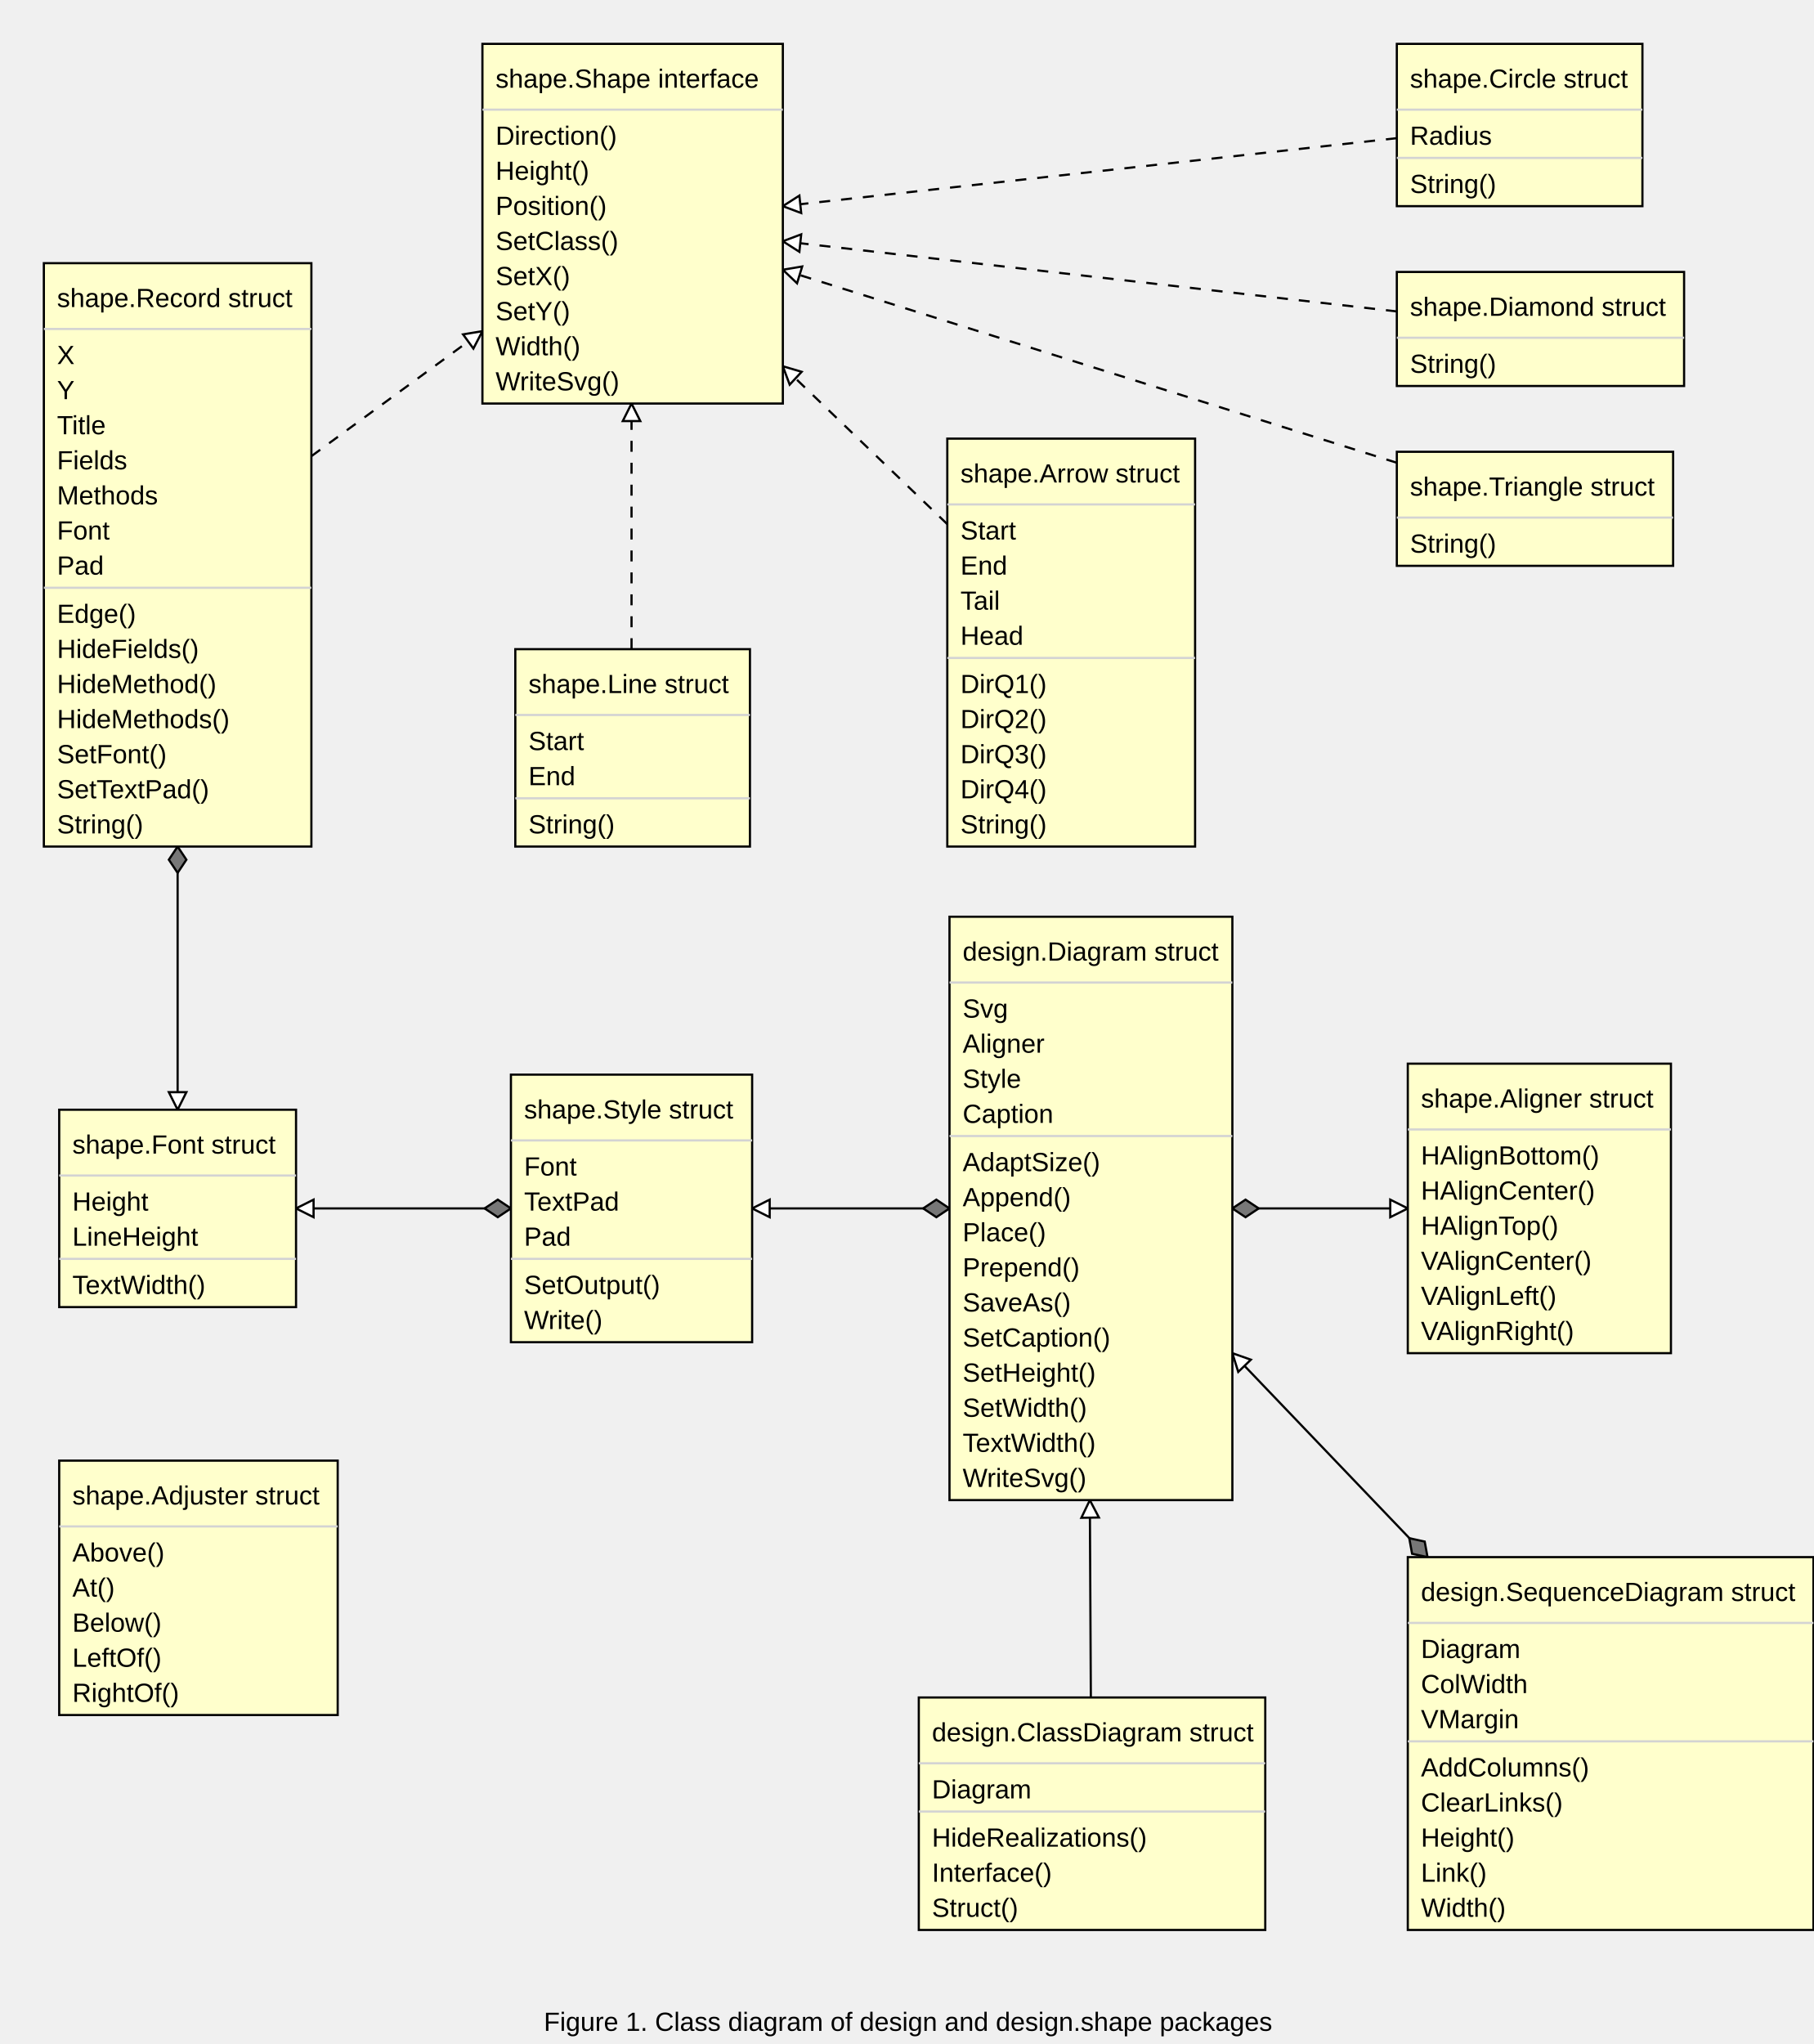
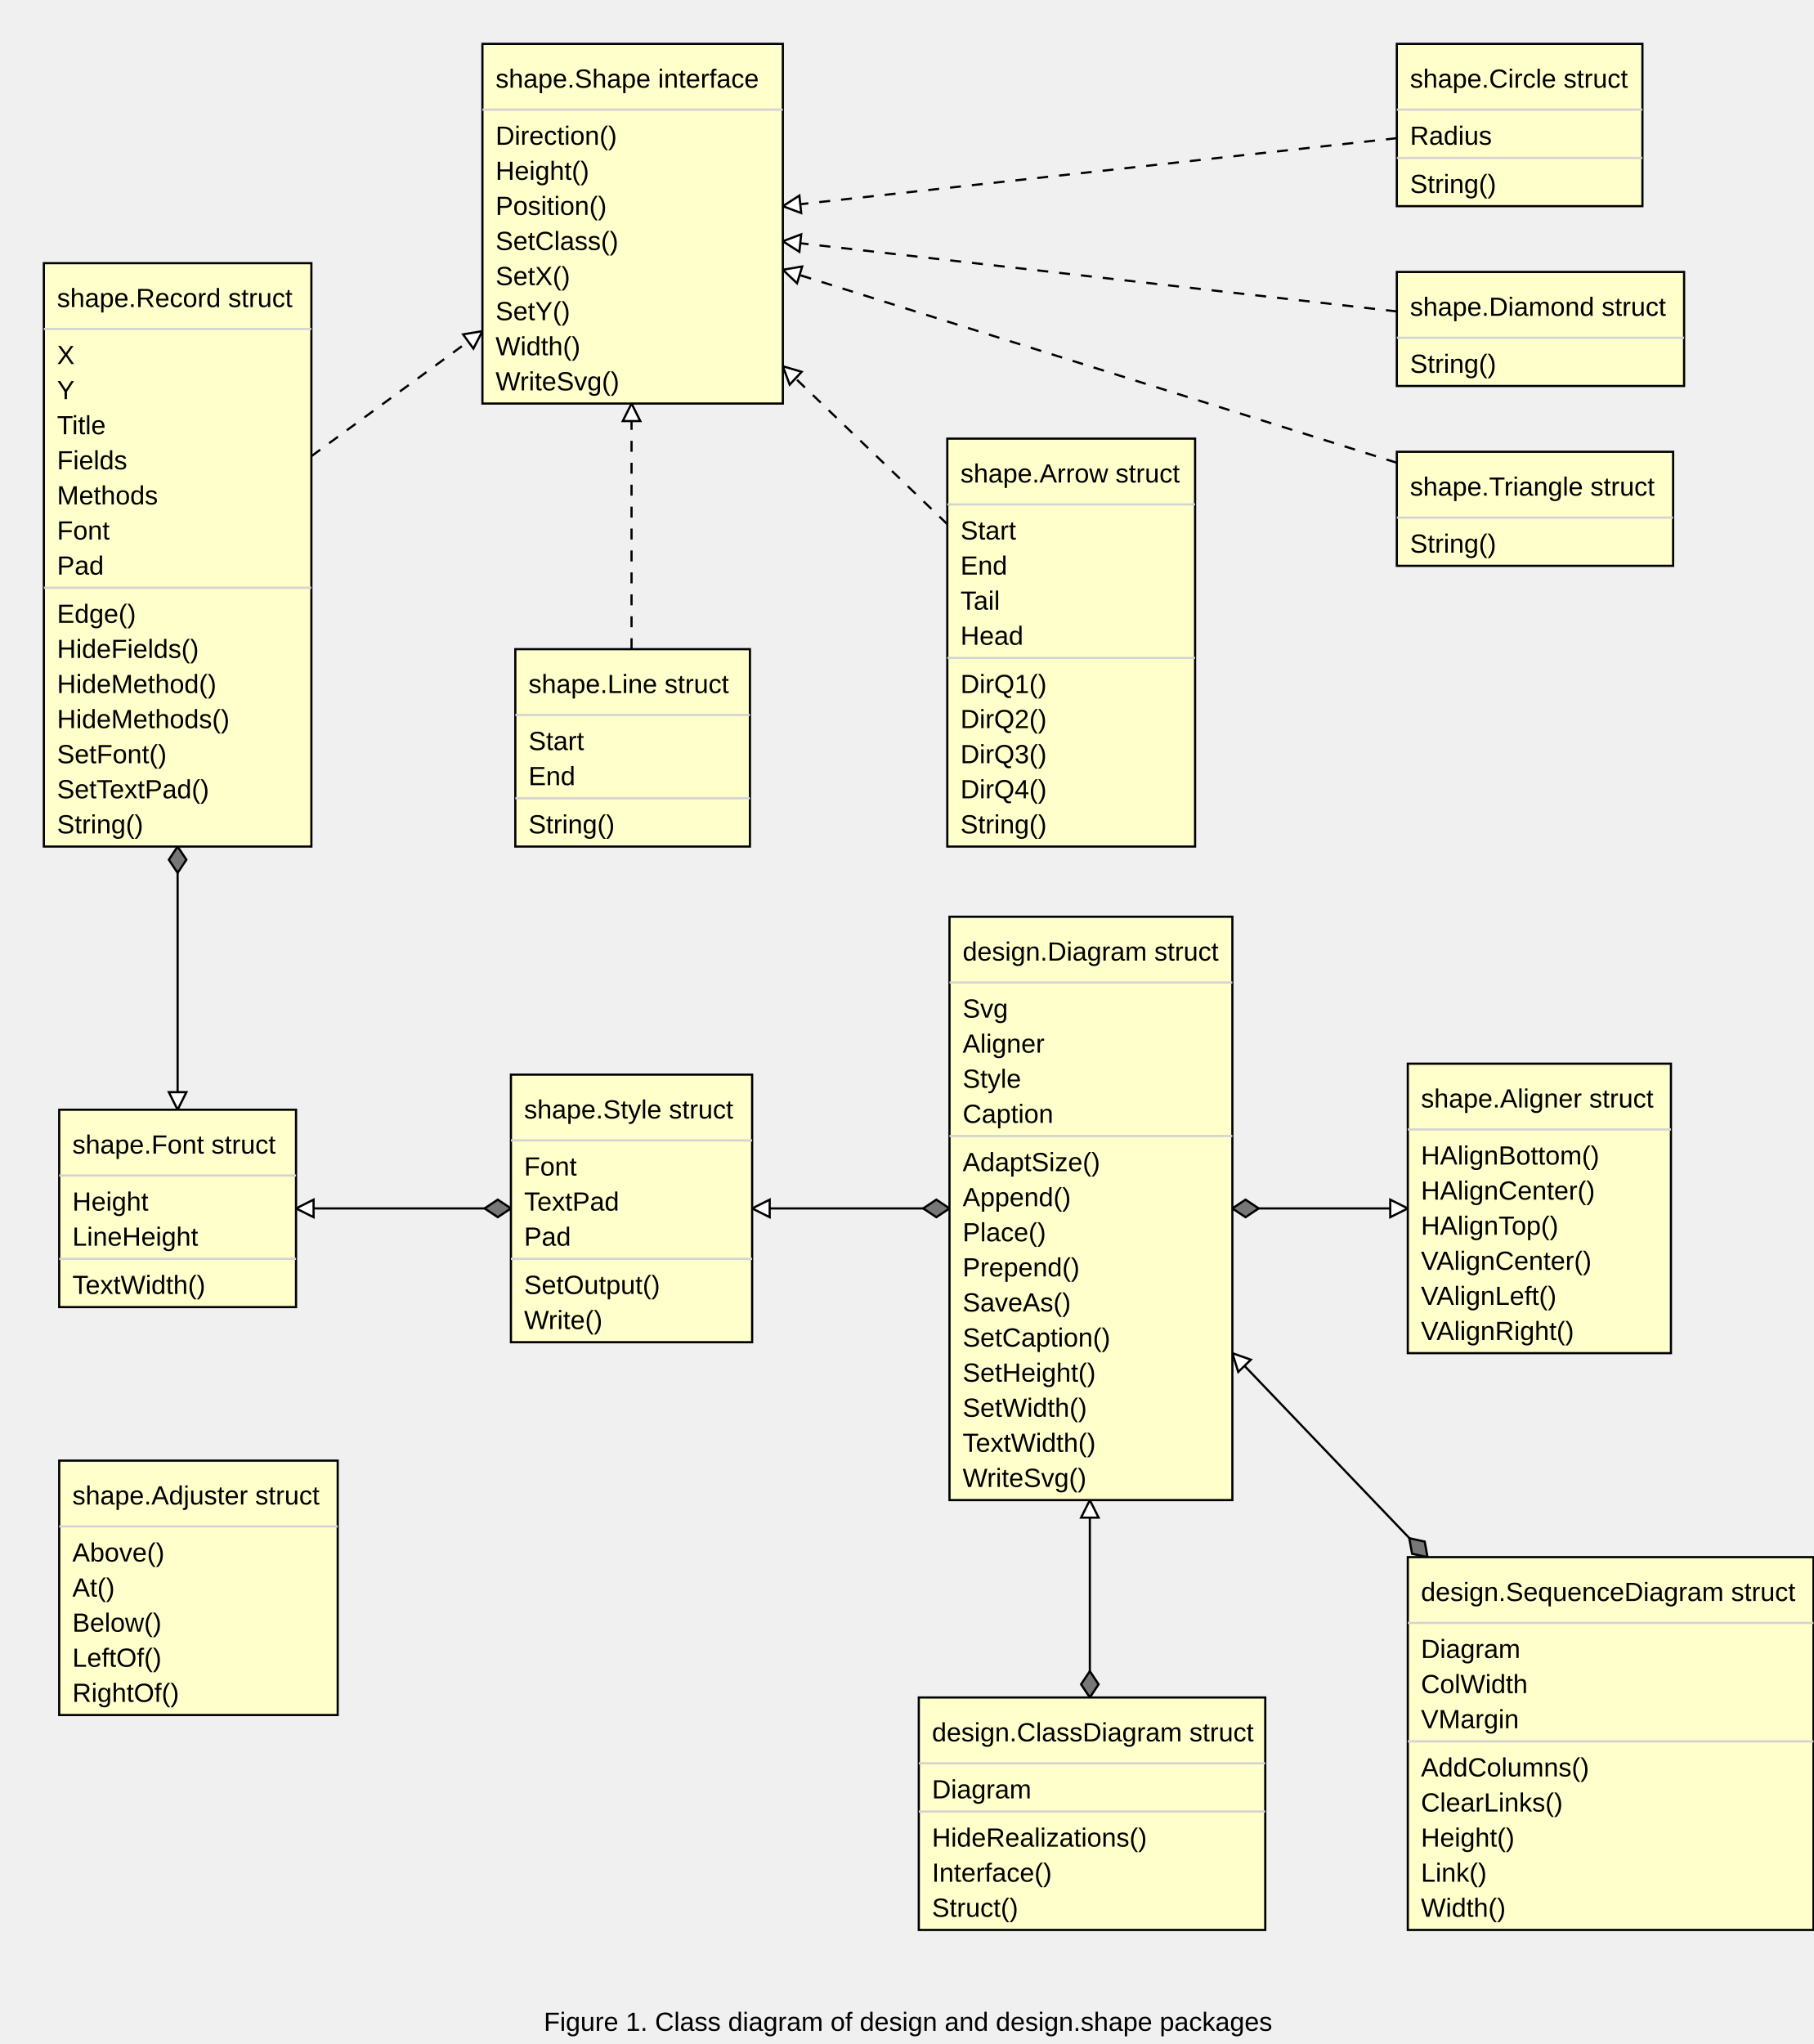
<svg xmlns="http://www.w3.org/2000/svg" width="827" height="932" font-family="Arial, Helvetica, sans-serif">
  <path stroke="black" stroke-dasharray="5,5,5" d="M142,208 L220,151" />
  <g transform="rotate(-36 220 151)">
    <path stroke="black" fill="#ffffff" d="M220,151 l-8,-4 l 0,8 Z" />
  </g>
  <path stroke="black" stroke-dasharray="5,5,5" d="M432,239 L357,167" />
  <g transform="rotate(223 357 167)">
    <path stroke="black" fill="#ffffff" d="M357,167 l-8,-4 l 0,8 Z" />
  </g>
  <path stroke="black" stroke-dasharray="5,5,5" d="M288,296 L288,184" />
  <g transform="rotate(-90 288 184)">
    <path stroke="black" fill="#ffffff" d="M288,184 l-8,-4 l 0,8 Z" />
  </g>
  <path stroke="black" stroke-dasharray="5,5,5" d="M637,63 L357,94" />
  <g transform="rotate(174 357 94)">
    <path stroke="black" fill="#ffffff" d="M357,94 l-8,-4 l 0,8 Z" />
  </g>
  <path stroke="black" stroke-dasharray="5,5,5" d="M637,142 L357,110" />
  <g transform="rotate(186 357 110)">
    <path stroke="black" fill="#ffffff" d="M357,110 l-8,-4 l 0,8 Z" />
  </g>
  <path stroke="black" stroke-dasharray="5,5,5" d="M637,211 L357,123" />
  <g transform="rotate(197 357 123)">
    <path stroke="black" fill="#ffffff" d="M357,123 l-8,-4 l 0,8 Z" />
  </g>
  <path stroke="black" d="M81,386 L81,506" />
  <g transform="rotate(90 81 386)">
    <path stroke="black" fill="#777777" d="M81,386 l 6,-4 6,4 -6,4 -6,-4" />
  </g>
  <g transform="rotate(90 81 506)">
    <path stroke="black" fill="#ffffff" d="M81,506 l-8,-4 l 0,8 Z" />
  </g>
  <path stroke="black" d="M233,551 L135,551" />
  <g transform="rotate(180 233 551)">
    <path stroke="black" fill="#777777" d="M233,551 l 6,-4 6,4 -6,4 -6,-4" />
  </g>
  <g transform="rotate(180 135 551)">
    <path stroke="black" fill="#ffffff" d="M135,551 l-8,-4 l 0,8 Z" />
  </g>
  <path stroke="black" d="M651,710 L562,617" />
  <g transform="rotate(226 651 710)">
    <path stroke="black" fill="#777777" d="M651,710 l 6,-4 6,4 -6,4 -6,-4" />
  </g>
  <g transform="rotate(226 562 617)">
    <path stroke="black" fill="#ffffff" d="M562,617 l-8,-4 l 0,8 Z" />
  </g>
-   <path stroke="black" d="M498,880 L497,684" />
-   <g transform="rotate(269 498 880)">
-     <path stroke="black" fill="#777777" d="M498,880 l 6,-4 6,4 -6,4 -6,-4" />
-   </g>
-   <g transform="rotate(269 497 684)">
+   <path stroke="black" d="M497,774 L497,684" />
+   <g transform="rotate(-90 497 774)">
+     <path stroke="black" fill="#777777" d="M497,774 l 6,-4 6,4 -6,4 -6,-4" />
+   </g>
+   <g transform="rotate(-90 497 684)">
    <path stroke="black" fill="#ffffff" d="M497,684 l-8,-4 l 0,8 Z" />
  </g>
  <path stroke="black" d="M562,551 L642,551" />
  <g transform="rotate(0 562 551)">
    <path stroke="black" fill="#777777" d="M562,551 l 6,-4 6,4 -6,4 -6,-4" />
  </g>
  <g transform="rotate(0 642 551)">
    <path stroke="black" fill="#ffffff" d="M642,551 l-8,-4 l 0,8 Z" />
  </g>
  <path stroke="black" d="M433,551 L343,551" />
  <g transform="rotate(180 433 551)">
    <path stroke="black" fill="#777777" d="M433,551 l 6,-4 6,4 -6,4 -6,-4" />
  </g>
  <g transform="rotate(180 343 551)">
    <path stroke="black" fill="#ffffff" d="M343,551 l-8,-4 l 0,8 Z" />
  </g>
  <rect stroke="black" fill="#ffffcc" x="220" y="20" width="137" height="164" />
  <line stroke="#d3d3d3" x1="220" y1="50" x2="357" y2="50" />
  <text font-family="Arial,Helvetica,sans-serif" font-size="12px" x="226" y="66">Direction()</text>
  <text font-family="Arial,Helvetica,sans-serif" font-size="12px" x="226" y="82">Height()</text>
  <text font-family="Arial,Helvetica,sans-serif" font-size="12px" x="226" y="98">Position()</text>
  <text font-family="Arial,Helvetica,sans-serif" font-size="12px" x="226" y="114">SetClass()</text>
  <text font-family="Arial,Helvetica,sans-serif" font-size="12px" x="226" y="130">SetX()</text>
  <text font-family="Arial,Helvetica,sans-serif" font-size="12px" x="226" y="146">SetY()</text>
  <text font-family="Arial,Helvetica,sans-serif" font-size="12px" x="226" y="162">Width()</text>
  <text font-family="Arial,Helvetica,sans-serif" font-size="12px" x="226" y="178">WriteSvg()</text>
  <text font-family="Arial,Helvetica,sans-serif" font-size="12px" x="226" y="40">shape.Shape interface</text>
  <rect stroke="black" fill="#ffffcc" x="20" y="120" width="122" height="266" />
  <line stroke="#d3d3d3" x1="20" y1="150" x2="142" y2="150" />
  <text font-family="Arial,Helvetica,sans-serif" font-size="12px" x="26" y="166">X</text>
  <text font-family="Arial,Helvetica,sans-serif" font-size="12px" x="26" y="182">Y</text>
  <text font-family="Arial,Helvetica,sans-serif" font-size="12px" x="26" y="198">Title</text>
  <text font-family="Arial,Helvetica,sans-serif" font-size="12px" x="26" y="214">Fields</text>
  <text font-family="Arial,Helvetica,sans-serif" font-size="12px" x="26" y="230">Methods</text>
  <text font-family="Arial,Helvetica,sans-serif" font-size="12px" x="26" y="246">Font</text>
  <text font-family="Arial,Helvetica,sans-serif" font-size="12px" x="26" y="262">Pad</text>
  <line stroke="#d3d3d3" x1="20" y1="268" x2="142" y2="268" />
  <text font-family="Arial,Helvetica,sans-serif" font-size="12px" x="26" y="284">Edge()</text>
  <text font-family="Arial,Helvetica,sans-serif" font-size="12px" x="26" y="300">HideFields()</text>
  <text font-family="Arial,Helvetica,sans-serif" font-size="12px" x="26" y="316">HideMethod()</text>
  <text font-family="Arial,Helvetica,sans-serif" font-size="12px" x="26" y="332">HideMethods()</text>
  <text font-family="Arial,Helvetica,sans-serif" font-size="12px" x="26" y="348">SetFont()</text>
  <text font-family="Arial,Helvetica,sans-serif" font-size="12px" x="26" y="364">SetTextPad()</text>
  <text font-family="Arial,Helvetica,sans-serif" font-size="12px" x="26" y="380">String()</text>
  <text font-family="Arial,Helvetica,sans-serif" font-size="12px" x="26" y="140">shape.Record struct</text>
  <rect stroke="black" fill="#ffffcc" x="235" y="296" width="107" height="90" />
  <line stroke="#d3d3d3" x1="235" y1="326" x2="342" y2="326" />
  <text font-family="Arial,Helvetica,sans-serif" font-size="12px" x="241" y="342">Start</text>
  <text font-family="Arial,Helvetica,sans-serif" font-size="12px" x="241" y="358">End</text>
  <line stroke="#d3d3d3" x1="235" y1="364" x2="342" y2="364" />
  <text font-family="Arial,Helvetica,sans-serif" font-size="12px" x="241" y="380">String()</text>
  <text font-family="Arial,Helvetica,sans-serif" font-size="12px" x="241" y="316">shape.Line struct</text>
  <rect stroke="black" fill="#ffffcc" x="432" y="200" width="113" height="186" />
  <line stroke="#d3d3d3" x1="432" y1="230" x2="545" y2="230" />
  <text font-family="Arial,Helvetica,sans-serif" font-size="12px" x="438" y="246">Start</text>
  <text font-family="Arial,Helvetica,sans-serif" font-size="12px" x="438" y="262">End</text>
  <text font-family="Arial,Helvetica,sans-serif" font-size="12px" x="438" y="278">Tail</text>
  <text font-family="Arial,Helvetica,sans-serif" font-size="12px" x="438" y="294">Head</text>
  <line stroke="#d3d3d3" x1="432" y1="300" x2="545" y2="300" />
  <text font-family="Arial,Helvetica,sans-serif" font-size="12px" x="438" y="316">DirQ1()</text>
  <text font-family="Arial,Helvetica,sans-serif" font-size="12px" x="438" y="332">DirQ2()</text>
  <text font-family="Arial,Helvetica,sans-serif" font-size="12px" x="438" y="348">DirQ3()</text>
  <text font-family="Arial,Helvetica,sans-serif" font-size="12px" x="438" y="364">DirQ4()</text>
  <text font-family="Arial,Helvetica,sans-serif" font-size="12px" x="438" y="380">String()</text>
  <text font-family="Arial,Helvetica,sans-serif" font-size="12px" x="438" y="220">shape.Arrow struct</text>
  <rect stroke="black" fill="#ffffcc" x="637" y="20" width="112" height="74" />
  <line stroke="#d3d3d3" x1="637" y1="50" x2="749" y2="50" />
  <text font-family="Arial,Helvetica,sans-serif" font-size="12px" x="643" y="66">Radius</text>
  <line stroke="#d3d3d3" x1="637" y1="72" x2="749" y2="72" />
  <text font-family="Arial,Helvetica,sans-serif" font-size="12px" x="643" y="88">String()</text>
  <text font-family="Arial,Helvetica,sans-serif" font-size="12px" x="643" y="40">shape.Circle struct</text>
  <rect stroke="black" fill="#ffffcc" x="637" y="124" width="131" height="52" />
  <line stroke="#d3d3d3" x1="637" y1="154" x2="768" y2="154" />
  <text font-family="Arial,Helvetica,sans-serif" font-size="12px" x="643" y="170">String()</text>
  <text font-family="Arial,Helvetica,sans-serif" font-size="12px" x="643" y="144">shape.Diamond struct</text>
  <rect stroke="black" fill="#ffffcc" x="637" y="206" width="126" height="52" />
  <line stroke="#d3d3d3" x1="637" y1="236" x2="763" y2="236" />
  <text font-family="Arial,Helvetica,sans-serif" font-size="12px" x="643" y="252">String()</text>
  <text font-family="Arial,Helvetica,sans-serif" font-size="12px" x="643" y="226">shape.Triangle struct</text>
  <rect stroke="black" fill="#ffffcc" x="27" y="506" width="108" height="90" />
  <line stroke="#d3d3d3" x1="27" y1="536" x2="135" y2="536" />
  <text font-family="Arial,Helvetica,sans-serif" font-size="12px" x="33" y="552">Height</text>
  <text font-family="Arial,Helvetica,sans-serif" font-size="12px" x="33" y="568">LineHeight</text>
  <line stroke="#d3d3d3" x1="27" y1="574" x2="135" y2="574" />
  <text font-family="Arial,Helvetica,sans-serif" font-size="12px" x="33" y="590">TextWidth()</text>
  <text font-family="Arial,Helvetica,sans-serif" font-size="12px" x="33" y="526">shape.Font struct</text>
  <rect stroke="black" fill="#ffffcc" x="233" y="490" width="110" height="122" />
  <line stroke="#d3d3d3" x1="233" y1="520" x2="343" y2="520" />
  <text font-family="Arial,Helvetica,sans-serif" font-size="12px" x="239" y="536">Font</text>
  <text font-family="Arial,Helvetica,sans-serif" font-size="12px" x="239" y="552">TextPad</text>
  <text font-family="Arial,Helvetica,sans-serif" font-size="12px" x="239" y="568">Pad</text>
  <line stroke="#d3d3d3" x1="233" y1="574" x2="343" y2="574" />
  <text font-family="Arial,Helvetica,sans-serif" font-size="12px" x="239" y="590">SetOutput()</text>
  <text font-family="Arial,Helvetica,sans-serif" font-size="12px" x="239" y="606">Write()</text>
  <text font-family="Arial,Helvetica,sans-serif" font-size="12px" x="239" y="510">shape.Style struct</text>
  <rect stroke="black" fill="#ffffcc" x="433" y="418" width="129" height="266" />
  <line stroke="#d3d3d3" x1="433" y1="448" x2="562" y2="448" />
  <text font-family="Arial,Helvetica,sans-serif" font-size="12px" x="439" y="464">Svg</text>
  <text font-family="Arial,Helvetica,sans-serif" font-size="12px" x="439" y="480">Aligner</text>
  <text font-family="Arial,Helvetica,sans-serif" font-size="12px" x="439" y="496">Style</text>
  <text font-family="Arial,Helvetica,sans-serif" font-size="12px" x="439" y="512">Caption</text>
  <line stroke="#d3d3d3" x1="433" y1="518" x2="562" y2="518" />
  <text font-family="Arial,Helvetica,sans-serif" font-size="12px" x="439" y="534">AdaptSize()</text>
  <text font-family="Arial,Helvetica,sans-serif" font-size="12px" x="439" y="550">Append()</text>
  <text font-family="Arial,Helvetica,sans-serif" font-size="12px" x="439" y="566">Place()</text>
  <text font-family="Arial,Helvetica,sans-serif" font-size="12px" x="439" y="582">Prepend()</text>
  <text font-family="Arial,Helvetica,sans-serif" font-size="12px" x="439" y="598">SaveAs()</text>
  <text font-family="Arial,Helvetica,sans-serif" font-size="12px" x="439" y="614">SetCaption()</text>
  <text font-family="Arial,Helvetica,sans-serif" font-size="12px" x="439" y="630">SetHeight()</text>
  <text font-family="Arial,Helvetica,sans-serif" font-size="12px" x="439" y="646">SetWidth()</text>
  <text font-family="Arial,Helvetica,sans-serif" font-size="12px" x="439" y="662">TextWidth()</text>
  <text font-family="Arial,Helvetica,sans-serif" font-size="12px" x="439" y="678">WriteSvg()</text>
  <text font-family="Arial,Helvetica,sans-serif" font-size="12px" x="439" y="438">design.Diagram struct</text>
  <rect stroke="black" fill="#ffffcc" x="642" y="485" width="120" height="132" />
  <line stroke="#d3d3d3" x1="642" y1="515" x2="762" y2="515" />
  <text font-family="Arial,Helvetica,sans-serif" font-size="12px" x="648" y="531">HAlignBottom()</text>
  <text font-family="Arial,Helvetica,sans-serif" font-size="12px" x="648" y="547">HAlignCenter()</text>
  <text font-family="Arial,Helvetica,sans-serif" font-size="12px" x="648" y="563">HAlignTop()</text>
  <text font-family="Arial,Helvetica,sans-serif" font-size="12px" x="648" y="579">VAlignCenter()</text>
  <text font-family="Arial,Helvetica,sans-serif" font-size="12px" x="648" y="595">VAlignLeft()</text>
  <text font-family="Arial,Helvetica,sans-serif" font-size="12px" x="648" y="611">VAlignRight()</text>
  <text font-family="Arial,Helvetica,sans-serif" font-size="12px" x="648" y="505">shape.Aligner struct</text>
  <rect stroke="black" fill="#ffffcc" x="27" y="666" width="127" height="116" />
  <line stroke="#d3d3d3" x1="27" y1="696" x2="154" y2="696" />
  <text font-family="Arial,Helvetica,sans-serif" font-size="12px" x="33" y="712">Above()</text>
  <text font-family="Arial,Helvetica,sans-serif" font-size="12px" x="33" y="728">At()</text>
  <text font-family="Arial,Helvetica,sans-serif" font-size="12px" x="33" y="744">Below()</text>
  <text font-family="Arial,Helvetica,sans-serif" font-size="12px" x="33" y="760">LeftOf()</text>
  <text font-family="Arial,Helvetica,sans-serif" font-size="12px" x="33" y="776">RightOf()</text>
  <text font-family="Arial,Helvetica,sans-serif" font-size="12px" x="33" y="686">shape.Adjuster struct</text>
  <rect stroke="black" fill="#ffffcc" x="642" y="710" width="185" height="170" />
  <line stroke="#d3d3d3" x1="642" y1="740" x2="827" y2="740" />
  <text font-family="Arial,Helvetica,sans-serif" font-size="12px" x="648" y="756">Diagram</text>
  <text font-family="Arial,Helvetica,sans-serif" font-size="12px" x="648" y="772">ColWidth</text>
  <text font-family="Arial,Helvetica,sans-serif" font-size="12px" x="648" y="788">VMargin</text>
  <line stroke="#d3d3d3" x1="642" y1="794" x2="827" y2="794" />
  <text font-family="Arial,Helvetica,sans-serif" font-size="12px" x="648" y="810">AddColumns()</text>
  <text font-family="Arial,Helvetica,sans-serif" font-size="12px" x="648" y="826">ClearLinks()</text>
  <text font-family="Arial,Helvetica,sans-serif" font-size="12px" x="648" y="842">Height()</text>
  <text font-family="Arial,Helvetica,sans-serif" font-size="12px" x="648" y="858">Link()</text>
  <text font-family="Arial,Helvetica,sans-serif" font-size="12px" x="648" y="874">Width()</text>
  <text font-family="Arial,Helvetica,sans-serif" font-size="12px" x="648" y="730">design.SequenceDiagram struct</text>
  <rect stroke="black" fill="#ffffcc" x="419" y="774" width="158" height="106" />
  <line stroke="#d3d3d3" x1="419" y1="804" x2="577" y2="804" />
  <text font-family="Arial,Helvetica,sans-serif" font-size="12px" x="425" y="820">Diagram</text>
  <line stroke="#d3d3d3" x1="419" y1="826" x2="577" y2="826" />
  <text font-family="Arial,Helvetica,sans-serif" font-size="12px" x="425" y="842">HideRealizations()</text>
  <text font-family="Arial,Helvetica,sans-serif" font-size="12px" x="425" y="858">Interface()</text>
  <text font-family="Arial,Helvetica,sans-serif" font-size="12px" x="425" y="874">Struct()</text>
  <text font-family="Arial,Helvetica,sans-serif" font-size="12px" x="425" y="794">design.ClassDiagram struct</text>
  <text font-family="Arial,Helvetica,sans-serif" font-size="12px" x="248" y="926">Figure 1. Class diagram of design and design.shape packages</text>
</svg>
